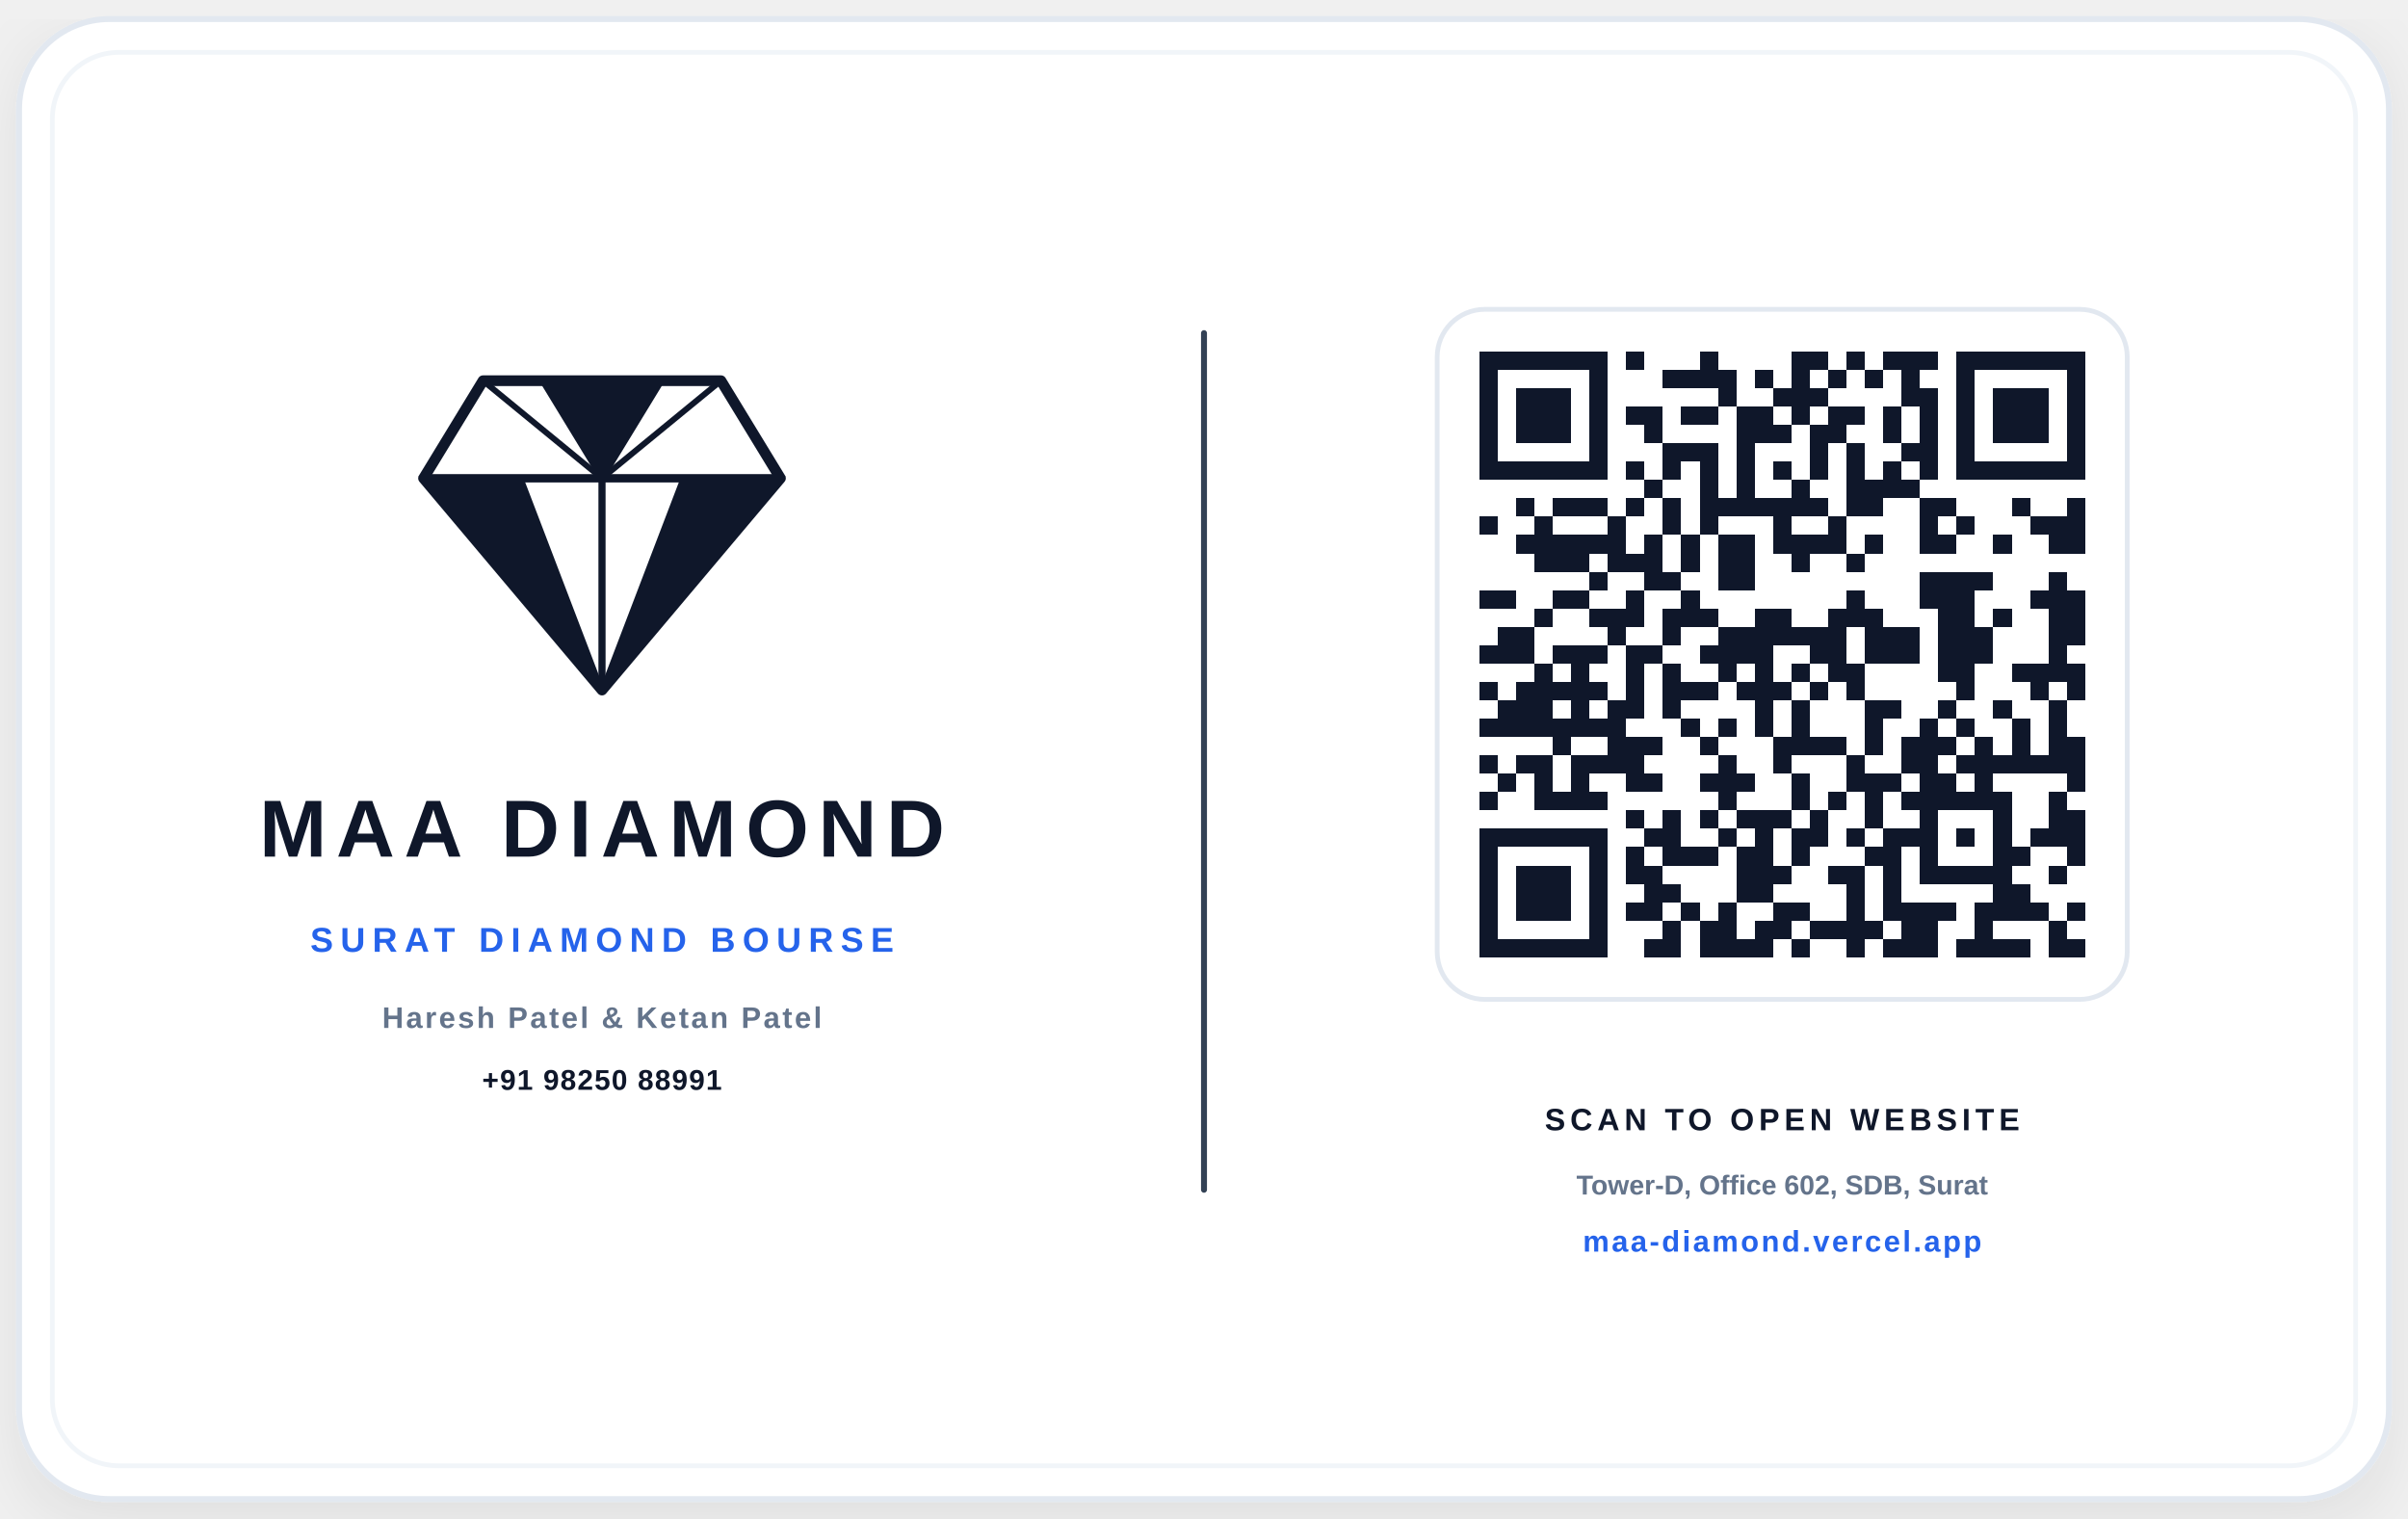
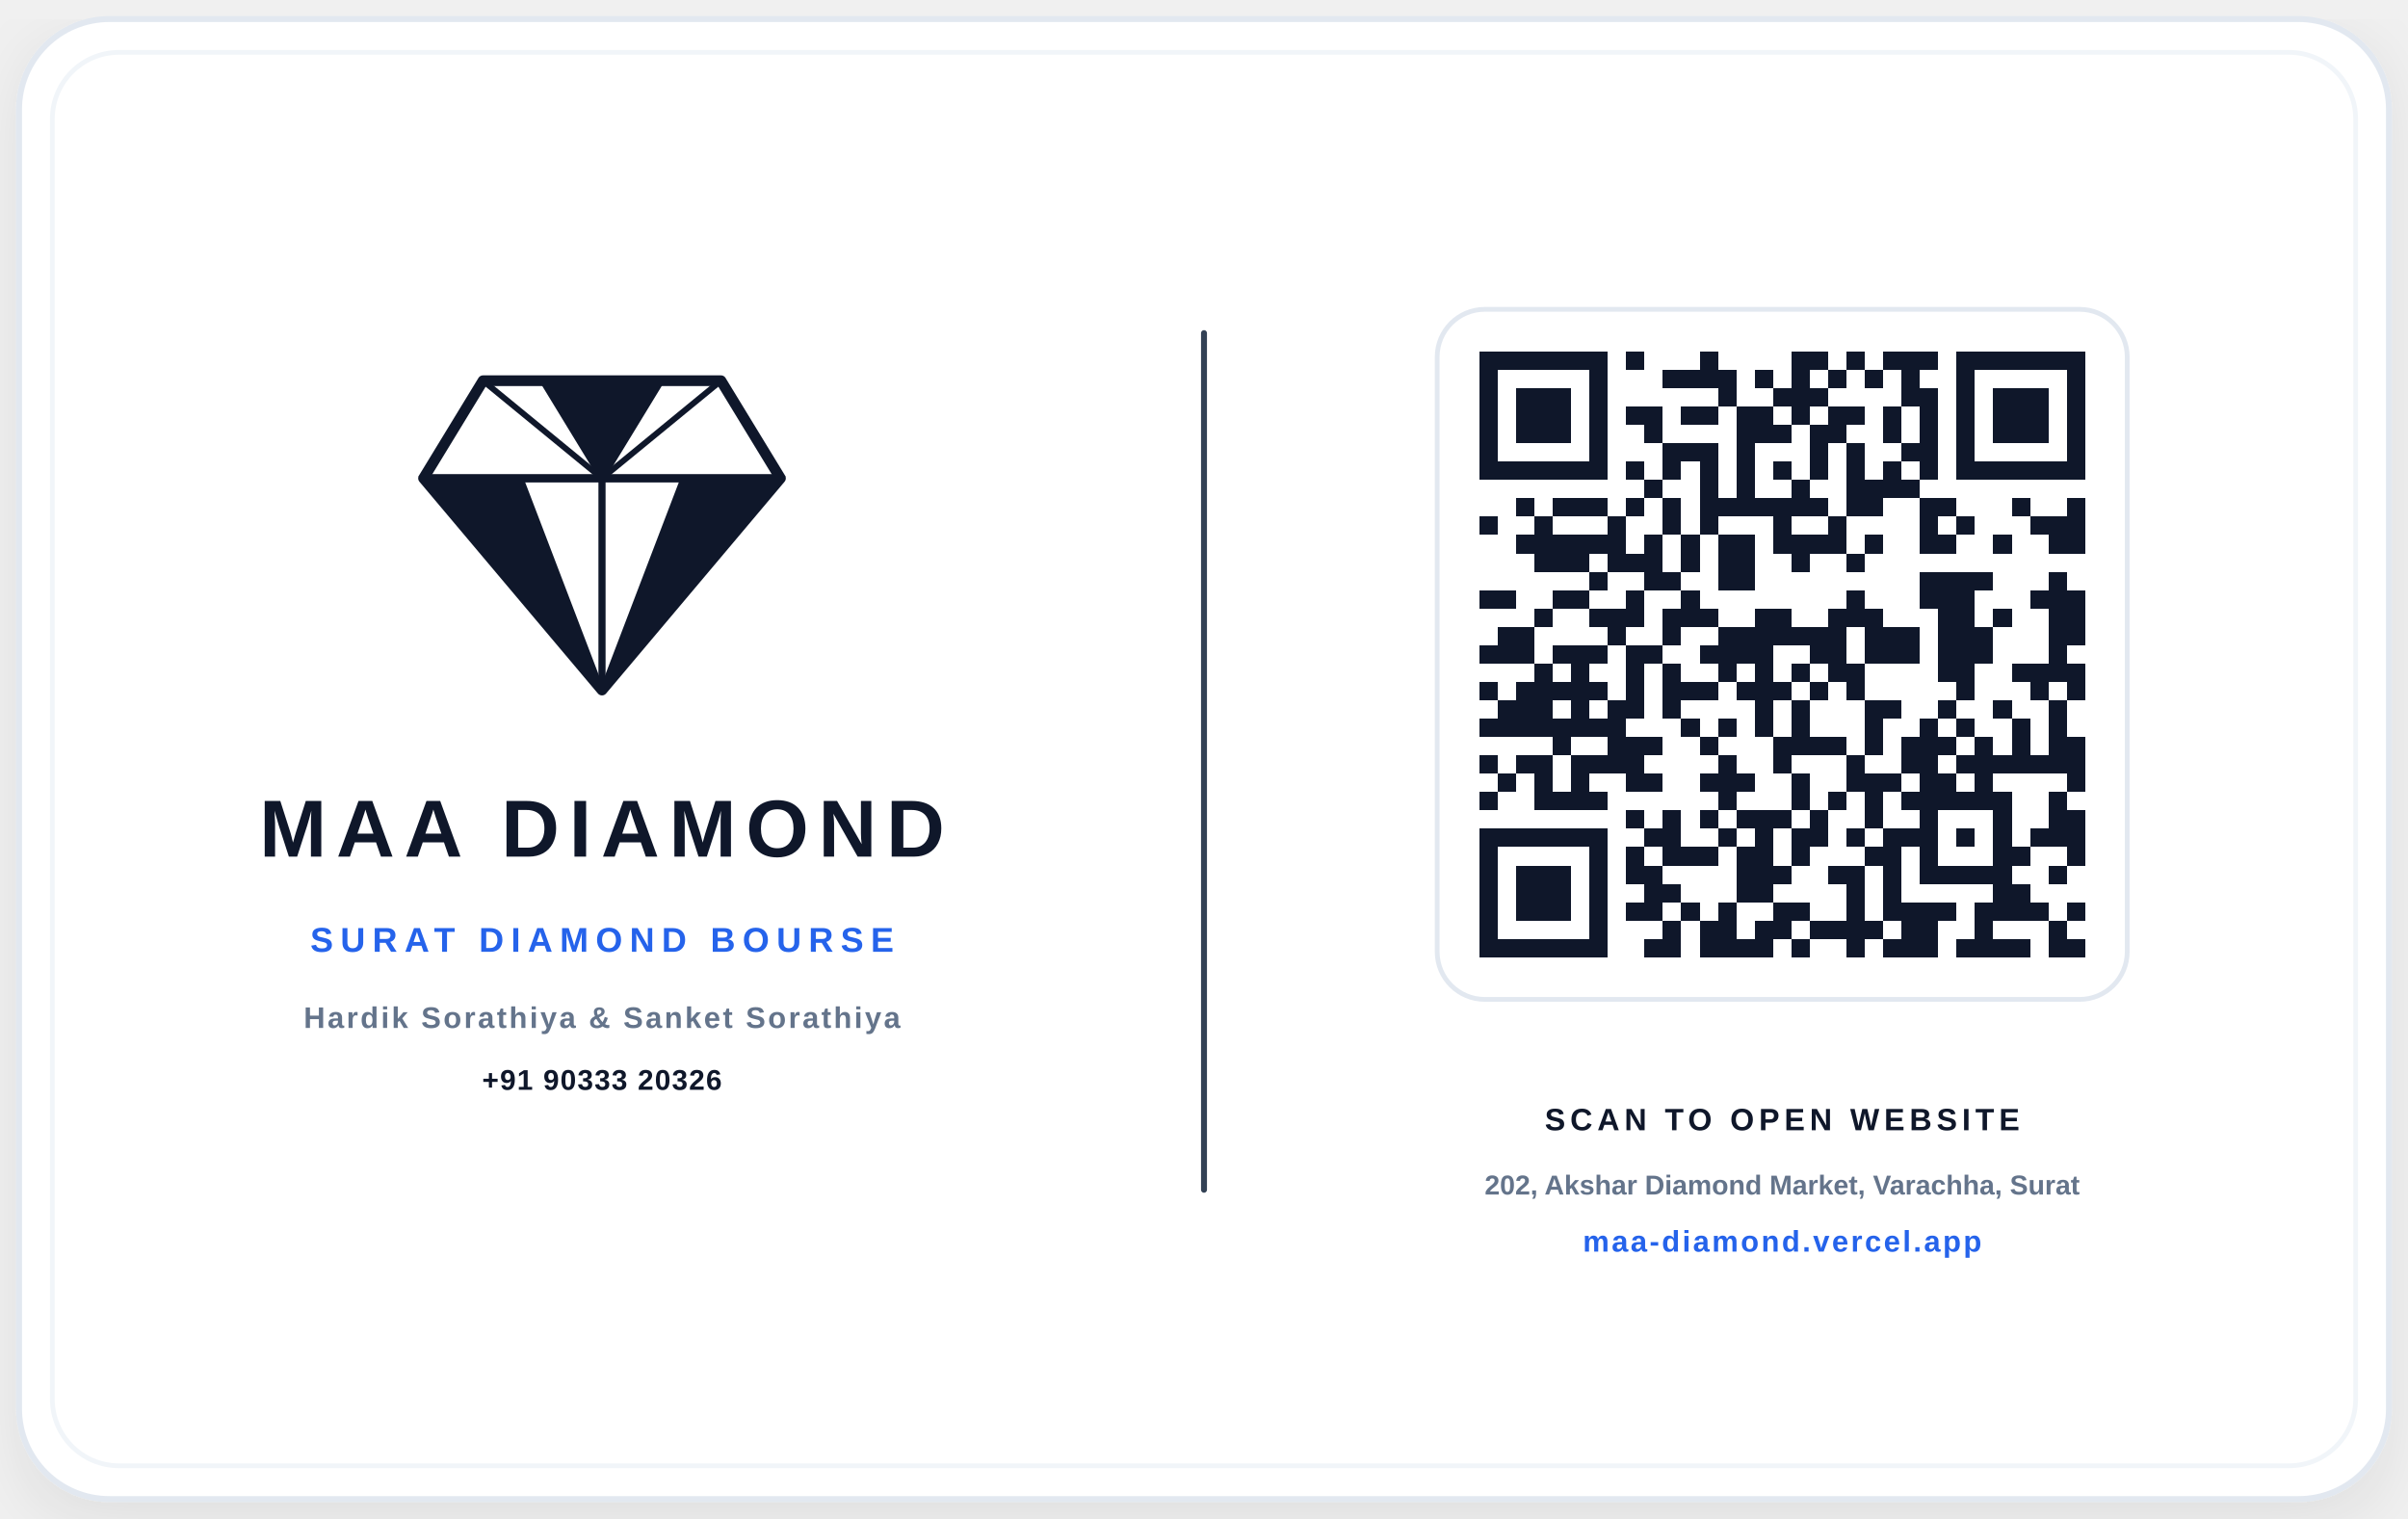
<svg xmlns="http://www.w3.org/2000/svg" width="1012" height="638" viewBox="0 0 1012 638">
  <defs>
    <filter id="cardShadow" x="-3%" y="-4%" width="106%" height="108%">
      <feDropShadow dx="0" dy="8" stdDeviation="14" flood-color="#000000" flood-opacity="0.08" />
    </filter>
  </defs>
  <rect x="8" y="8" width="996" height="622" rx="38" ry="38" fill="#FFFFFF" stroke="#E2E8F0" stroke-width="2.5" filter="url(#cardShadow)" />
  <rect x="22" y="22" width="968" height="594" rx="28" ry="28" fill="none" stroke="#F1F5F9" stroke-width="2" />
  <g transform="translate(253, 0)">
    <g transform="translate(-80, 145)">
      <polygon points="30,15 130,15 155,56 80,145 5,56" fill="none" stroke="#0F172A" stroke-width="4.5" stroke-linejoin="round" />
      <line x1="5" y1="56" x2="155" y2="56" stroke="#0F172A" stroke-width="3.5" />
      <polygon points="55,15 105,15 80,56" fill="#0F172A" stroke="#0F172A" stroke-width="2.5" />
      <line x1="30" y1="15" x2="80" y2="56" stroke="#0F172A" stroke-width="2.5" />
      <line x1="130" y1="15" x2="80" y2="56" stroke="#0F172A" stroke-width="2.5" />
      <line x1="80" y1="56" x2="80" y2="145" stroke="#0F172A" stroke-width="3" />
      <polygon points="5,56 46,56 80,145" fill="#0F172A" stroke="#0F172A" stroke-width="2" />
      <polygon points="155,56 114,56 80,145" fill="#0F172A" stroke="#0F172A" stroke-width="2" />
    </g>
    <text x="0" y="360" font-family="'Cinzel', 'Playfair Display', Calibri, 'Segoe UI', Arial, sans-serif" font-size="34" font-weight="900" fill="#0F172A" text-anchor="middle" letter-spacing="4">MAA DIAMOND</text>
    <text x="0" y="400" font-family="Calibri, 'Segoe UI', Arial, sans-serif" font-size="14.5" font-weight="800" fill="#2563EB" text-anchor="middle" letter-spacing="3">SURAT DIAMOND BOURSE</text>
-     <text x="0" y="432" font-family="Calibri, 'Segoe UI', Arial, sans-serif" font-size="12.5" font-weight="600" fill="#64748B" text-anchor="middle" letter-spacing="1">Haresh Patel &amp; Ketan Patel</text>
-     <text x="0" y="458" font-family="Calibri, 'Segoe UI', Arial, sans-serif" font-size="12" font-weight="700" fill="#0F172A" text-anchor="middle" letter-spacing="0.5">+91 98250 88991</text>
+     <text x="0" y="432" font-family="Calibri, 'Segoe UI', Arial, sans-serif" font-size="12.5" font-weight="600" fill="#64748B" text-anchor="middle" letter-spacing="1">Hardik Sorathiya &amp; Sanket Sorathiya</text>
+     <text x="0" y="458" font-family="Calibri, 'Segoe UI', Arial, sans-serif" font-size="12" font-weight="700" fill="#0F172A" text-anchor="middle" letter-spacing="0.5">+91 90333 20326</text>
  </g>
  <line x1="506" y1="140" x2="506" y2="500" stroke="#334155" stroke-width="2.5" stroke-linecap="round" />
  <g transform="translate(614, 140)">
    <rect x="-10" y="-10" width="290" height="290" rx="20" fill="#FFFFFF" stroke="#E2E8F0" stroke-width="2" />
    <svg x="0" y="0" width="270" height="270" viewBox="0 0 35 35" shape-rendering="crispEdges">
      <path fill="#ffffff" d="M0 0h35v35H0z" />
      <path stroke="#0f172a" d="M1 1.5h7m1 0h1m3 0h1m4 0h2m1 0h1m1 0h3m1 0h7M1 2.5h1m5 0h1m3 0h4m1 0h1m1 0h1m1 0h1m1 0h1m1 0h1m2 0h1m5 0h1M1 3.5h1m1 0h3m1 0h1m6 0h1m2 0h3m4 0h2m1 0h1m1 0h3m1 0h1M1 4.5h1m1 0h3m1 0h1m1 0h2m1 0h2m1 0h2m1 0h1m1 0h2m1 0h1m1 0h1m1 0h1m1 0h3m1 0h1M1 5.5h1m1 0h3m1 0h1m2 0h1m4 0h3m1 0h2m2 0h1m1 0h1m1 0h1m1 0h3m1 0h1M1 6.5h1m5 0h1m3 0h3m1 0h1m3 0h1m1 0h1m2 0h2m1 0h1m5 0h1M1 7.5h7m1 0h1m1 0h1m1 0h1m1 0h1m1 0h1m1 0h1m1 0h1m1 0h1m1 0h1m1 0h7M10 8.5h1m2 0h1m1 0h1m2 0h1m2 0h4M3 9.5h1m1 0h3m1 0h1m1 0h1m1 0h7m1 0h2m2 0h2m3 0h1m2 0h1M1 10.5h1m2 0h1m3 0h1m2 0h1m1 0h1m3 0h1m2 0h1m4 0h1m1 0h1m3 0h3M3 11.5h6m1 0h1m1 0h1m1 0h2m1 0h4m1 0h1m2 0h2m2 0h1m2 0h2M4 12.5h3m1 0h3m1 0h1m1 0h2m2 0h1m2 0h1M7 13.5h1m2 0h2m2 0h2m9 0h4m3 0h1M1 14.5h2m2 0h2m2 0h1m2 0h1m8 0h1m3 0h3m3 0h3M4 15.5h1m2 0h3m1 0h3m2 0h2m2 0h3m3 0h2m1 0h1m2 0h2M2 16.5h2m4 0h1m2 0h1m2 0h7m1 0h3m1 0h3m3 0h2M1 17.5h3m1 0h3m1 0h2m2 0h4m2 0h2m1 0h3m1 0h3m3 0h1M4 18.5h1m1 0h1m2 0h1m1 0h1m2 0h1m1 0h1m1 0h1m1 0h2m4 0h2m2 0h4M1 19.5h1m1 0h5m1 0h1m1 0h3m1 0h3m1 0h1m1 0h1m5 0h1m3 0h1m1 0h1M2 20.5h3m1 0h1m1 0h2m1 0h1m4 0h1m1 0h1m3 0h2m2 0h1m2 0h1m2 0h1M1 21.5h8m3 0h1m1 0h1m1 0h1m1 0h1m3 0h1m2 0h1m1 0h1m2 0h1m1 0h1M5 22.5h1m2 0h3m2 0h1m3 0h4m1 0h1m1 0h3m1 0h1m1 0h1m1 0h2M1 23.5h1m1 0h2m1 0h4m4 0h1m2 0h1m3 0h1m2 0h2m1 0h7M2 24.5h1m1 0h1m1 0h1m2 0h2m2 0h3m2 0h1m2 0h3m1 0h2m1 0h1m4 0h1M1 25.5h1m2 0h4m6 0h1m3 0h1m1 0h1m1 0h1m1 0h6m2 0h1M9 26.5h1m1 0h1m1 0h1m1 0h3m1 0h1m2 0h1m2 0h1m3 0h1m2 0h2M1 27.5h7m2 0h2m2 0h1m1 0h1m1 0h2m1 0h1m1 0h3m1 0h1m1 0h1m1 0h3M1 28.5h1m5 0h1m1 0h1m1 0h3m1 0h2m1 0h1m3 0h2m1 0h1m3 0h2m2 0h1M1 29.5h1m1 0h3m1 0h1m1 0h2m4 0h3m2 0h2m1 0h1m1 0h5m2 0h1M1 30.5h1m1 0h3m1 0h1m2 0h2m3 0h2m4 0h1m1 0h1m5 0h2M1 31.5h1m1 0h3m1 0h1m1 0h2m1 0h1m1 0h1m2 0h2m2 0h1m1 0h4m1 0h4m1 0h1M1 32.5h1m5 0h1m3 0h1m1 0h2m1 0h2m1 0h4m1 0h2m2 0h1m3 0h1M1 33.5h7m2 0h2m1 0h4m1 0h1m2 0h1m1 0h3m1 0h4m1 0h2" />
    </svg>
  </g>
  <text x="749" y="475" font-family="Calibri, 'Segoe UI', Arial, sans-serif" font-size="13" font-weight="900" fill="#0F172A" text-anchor="middle" letter-spacing="2">SCAN TO OPEN WEBSITE</text>
-   <text x="749" y="502" font-family="Calibri, 'Segoe UI', Arial, sans-serif" font-size="11.5" font-weight="600" fill="#64748B" text-anchor="middle">Tower-D, Office 602, SDB, Surat</text>
+   <text x="749" y="502" font-family="Calibri, 'Segoe UI', Arial, sans-serif" font-size="11.5" font-weight="600" fill="#64748B" text-anchor="middle">202, Akshar Diamond Market, Varachha, Surat</text>
  <text x="749" y="526" font-family="Calibri, 'Segoe UI', Arial, sans-serif" font-size="12.5" font-weight="800" fill="#2563EB" text-anchor="middle" letter-spacing="1">maa-diamond.vercel.app</text>
</svg>
